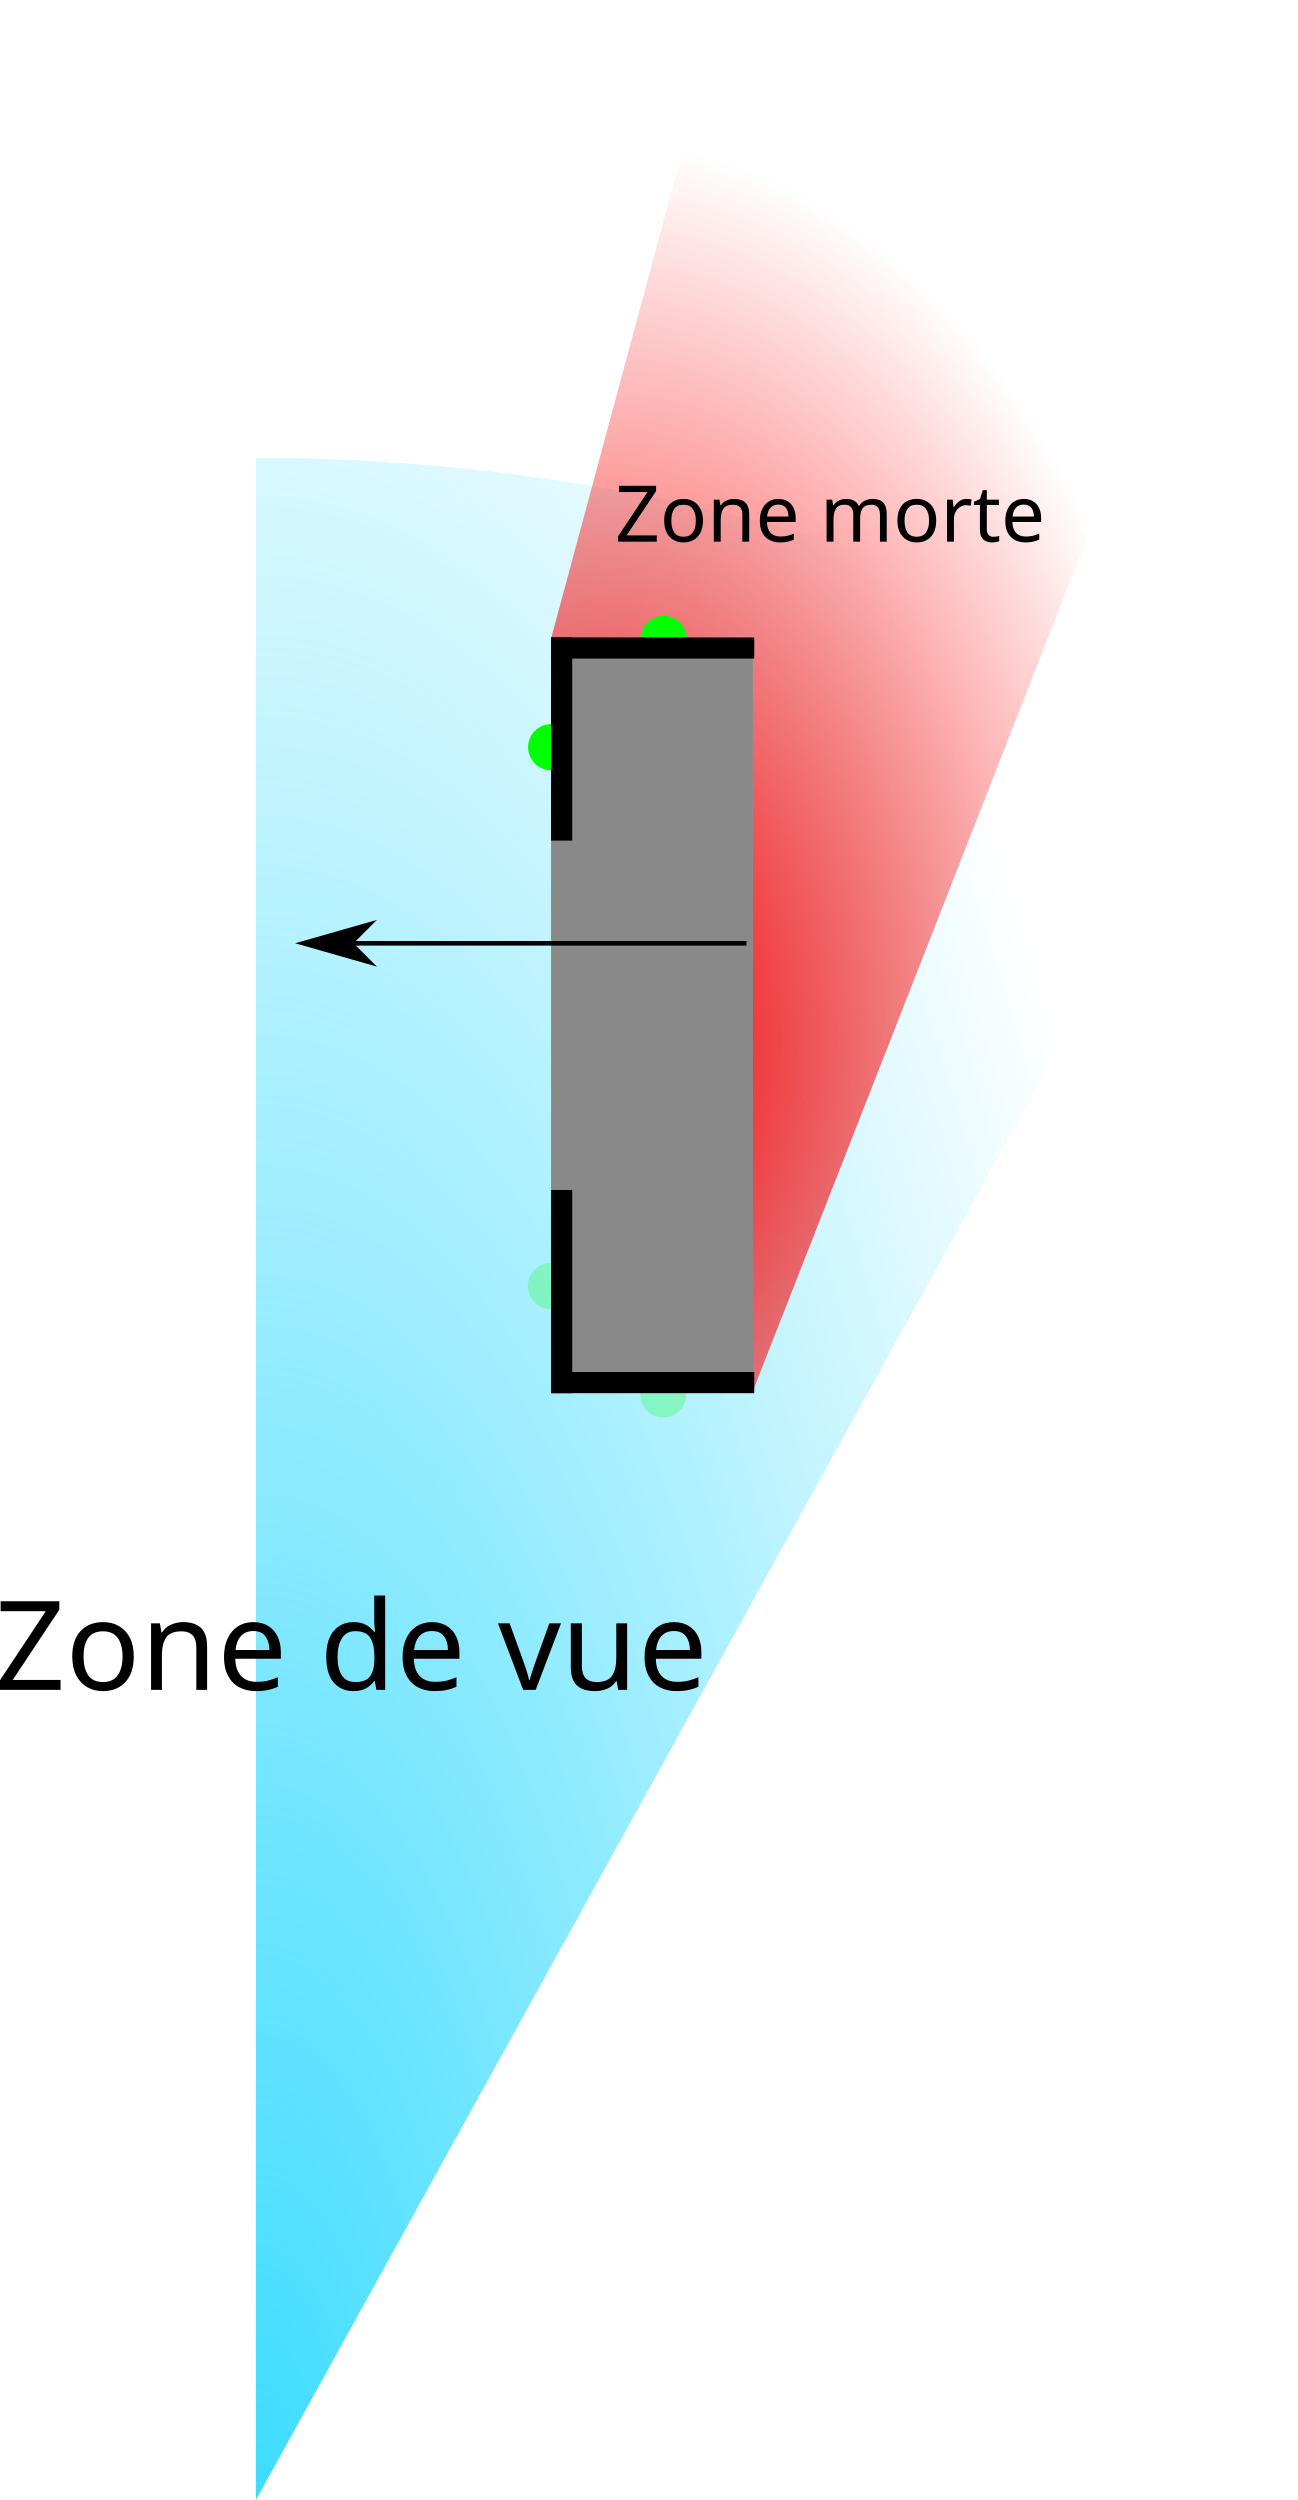
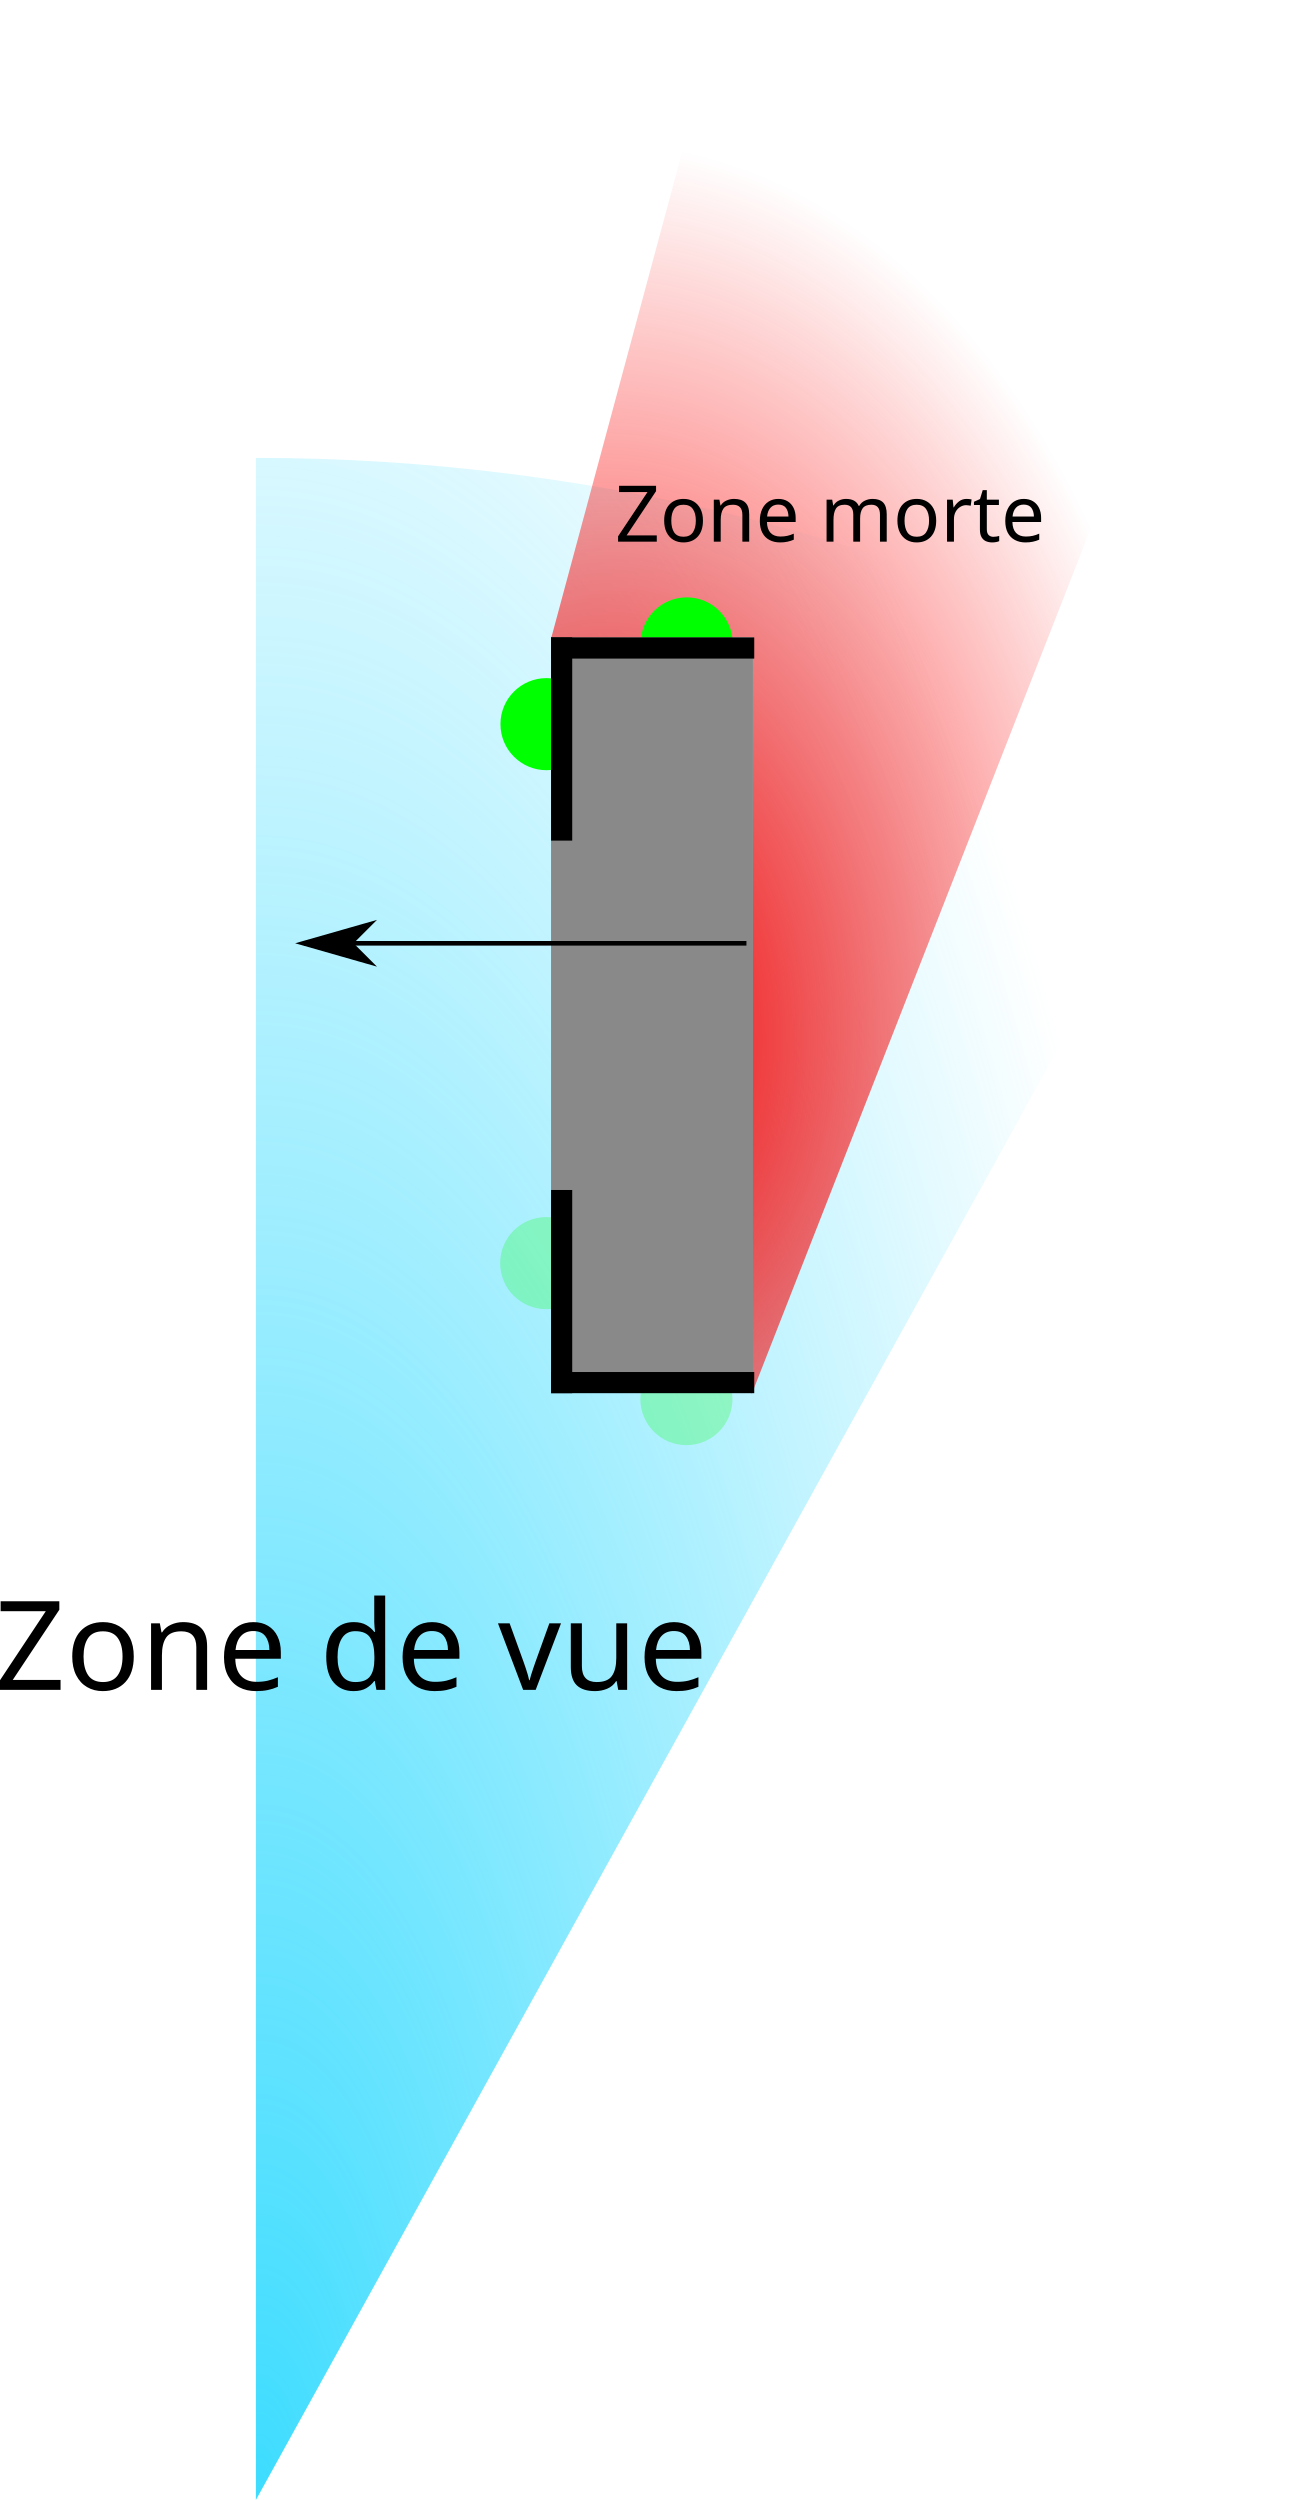
<svg xmlns="http://www.w3.org/2000/svg" xmlns:xlink="http://www.w3.org/1999/xlink" width="79.544mm" height="153.227mm" viewBox="0 0 281.848 542.93" id="svg2" version="1.1">
  <defs id="defs4">
    <linearGradient id="linearGradient5360">
      <stop style="stop-color:#fb0000;stop-opacity:1;" offset="0" id="stop5362" />
      <stop style="stop-color:#fb0000;stop-opacity:0;" offset="1" id="stop5364" />
    </linearGradient>
    <linearGradient id="linearGradient5224">
      <stop style="stop-color:#3ddcff;stop-opacity:1;" offset="0" id="stop5226" />
      <stop style="stop-color:#3ddcff;stop-opacity:0;" offset="1" id="stop5228" />
    </linearGradient>
    <marker orient="auto" refY="0" refX="0" id="Arrow1Lend" style="overflow:visible">
      <path id="path4272" d="M 0,0 5,-5 -12.5,0 5,5 0,0 Z" style="fill:#000000;fill-opacity:1;fill-rule:evenodd;stroke:#000000;stroke-width:1pt;stroke-opacity:1" transform="matrix(-0.8,0,0,-0.8,-10,0)" />
    </marker>
    <marker orient="auto" refY="0" refX="0" id="Arrow1Lstart" style="overflow:visible">
      <path id="path4269" d="M 0,0 5,-5 -12.5,0 5,5 0,0 Z" style="fill:#000000;fill-opacity:1;fill-rule:evenodd;stroke:#000000;stroke-width:1pt;stroke-opacity:1" transform="matrix(0.8,0,0,0.8,10,0)" />
    </marker>
    <marker orient="auto" refY="0" refX="0" id="Arrow1Lend-9" style="overflow:visible">
      <path id="path4272-9" d="M 0,0 5,-5 -12.5,0 5,5 0,0 Z" style="fill:#000000;fill-opacity:1;fill-rule:evenodd;stroke:#000000;stroke-width:1pt;stroke-opacity:1" transform="matrix(-0.8,0,0,-0.8,-10,0)" />
    </marker>
    <radialGradient xlink:href="#linearGradient5224" id="radialGradient5230" cx="379.355" cy="365.248" fx="379.355" fy="365.248" r="107.191" gradientTransform="matrix(1.979589,4.8574708e-4,-0.00126632,5.160602,-371.149,-1405.446)" gradientUnits="userSpaceOnUse" />
    <radialGradient xlink:href="#linearGradient5360" id="radialGradient5366" cx="455.279" cy="127.892" fx="455.279" fy="127.892" r="81.765" gradientTransform="matrix(1.569721,-0.0122446,0.0185583,2.379121,-261.8818,-136.1858)" gradientUnits="userSpaceOnUse" />
  </defs>
  <g id="layer1" transform="translate(-323.0254,62.97328)">
    <g id="g4248">
      <path style="opacity:1;fill:url(#radialGradient5230);fill-opacity:1;stroke:none;stroke-width:9.831;stroke-linecap:square;stroke-miterlimit:4;stroke-dasharray:none;stroke-opacity:1" id="path4706" d="M 378.593,36.466 A 442.196,443.491 0 0 1 592.974,92.071 L 378.593,479.957 Z" />
      <path style="fill:url(#radialGradient5366);fill-opacity:1;fill-rule:evenodd;stroke:none;stroke-width:1px;stroke-linecap:butt;stroke-linejoin:miter;stroke-opacity:1" d="m 442.731,75.598 37.143,-137.857 125,-0.714 -118.612,302.794 0.253,-164.402 z" id="path5344" />
      <text xml:space="preserve" style="font-style:normal;font-weight:normal;font-size:26.948px;line-height:125%;font-family:sans-serif;letter-spacing:0px;word-spacing:0px;fill:#000000;fill-opacity:1;stroke:none;stroke-width:1px;stroke-linecap:butt;stroke-linejoin:miter;stroke-opacity:1" x="321.815" y="304.024" id="text5368">
        <tspan id="tspan5370" x="321.815" y="304.024">Zone de vue</tspan>
      </text>
      <text xml:space="preserve" style="font-style:normal;font-weight:normal;font-size:16.986px;line-height:125%;font-family:sans-serif;letter-spacing:0px;word-spacing:0px;fill:#000000;fill-opacity:1;stroke:none;stroke-width:1px;stroke-linecap:butt;stroke-linejoin:miter;stroke-opacity:1" x="456.613" y="54.657" id="text5372">
        <tspan id="tspan5374" x="456.613" y="54.657">Zone morte</tspan>
      </text>
      <g id="g4597">
        <g transform="translate(271.4286,45.71429)" id="g4577">
-           <circle r="5" cy="194.162" cx="195.666" id="path4204" style="opacity:1;fill:#00ff00;fill-opacity:0.235;stroke:none;stroke-width:0;stroke-linecap:square;stroke-miterlimit:4;stroke-dasharray:none;stroke-opacity:1" />
-           <circle r="5" cy="170.625" cx="171.221" id="path4204-3" style="opacity:1;fill:#00ff00;fill-opacity:0.235;stroke:none;stroke-width:0;stroke-linecap:square;stroke-miterlimit:4;stroke-dasharray:none;stroke-opacity:1" />
-           <circle transform="scale(1,-1)" r="5" cy="-30.042" cx="195.728" id="path4204-8" style="opacity:1;fill:#00ff00;fill-opacity:1;stroke:none;stroke-width:0;stroke-linecap:square;stroke-miterlimit:4;stroke-dasharray:none;stroke-opacity:1" />
-           <circle transform="scale(1,-1)" r="5" cy="-53.579" cx="171.282" id="path4204-3-4" style="opacity:1;fill:#00ff00;fill-opacity:1;stroke:none;stroke-width:0;stroke-linecap:square;stroke-miterlimit:4;stroke-dasharray:none;stroke-opacity:1" />
+           <circle r="10" cy="195.162" cx="200.666" id="path4204" style="opacity:1;fill:#00ff00;fill-opacity:0.235;stroke:none;stroke-width:0;stroke-linecap:square;stroke-miterlimit:4;stroke-dasharray:none;stroke-opacity:1" />
+           <circle r="10" cy="165.625" cx="170.221" id="path4204-3" style="opacity:1;fill:#00ff00;fill-opacity:0.235;stroke:none;stroke-width:0;stroke-linecap:square;stroke-miterlimit:4;stroke-dasharray:none;stroke-opacity:1" />
+           <circle transform="scale(1,-1)" r="10" cy="-31.042" cx="200.728" id="path4204-8" style="opacity:1;fill:#00ff00;fill-opacity:1;stroke:none;stroke-width:0;stroke-linecap:square;stroke-miterlimit:4;stroke-dasharray:none;stroke-opacity:1" />
+           <circle transform="scale(1,-1)" r="10" cy="-48.579" cx="170.282" id="path4204-3-4" style="opacity:1;fill:#00ff00;fill-opacity:1;stroke:none;stroke-width:0;stroke-linecap:square;stroke-miterlimit:4;stroke-dasharray:none;stroke-opacity:1" />
          <g transform="translate(103.0356,-10.10153)" id="g4194">
            <rect style="opacity:1;fill:#898989;fill-opacity:1;stroke:none;stroke-width:0;stroke-linecap:square;stroke-miterlimit:4;stroke-dasharray:none;stroke-opacity:1" id="rect4192" width="43.848" height="163.645" x="68.233" y="39.845" />
            <g id="g4184" style="fill:#000000;fill-opacity:1">
              <g id="g4174" style="fill:#000000;fill-opacity:1">
                <rect style="opacity:1;fill:#000000;fill-opacity:1;stroke:none;stroke-width:0;stroke-linecap:square;stroke-miterlimit:4;stroke-dasharray:none;stroke-opacity:1" id="rect4136" width="4.597" height="44.129" x="68.233" y="159.845" />
                <rect y="-112.361" x="199.377" height="44.129" width="4.597" id="rect4153" style="opacity:1;fill:#000000;fill-opacity:1;stroke:none;stroke-width:0;stroke-linecap:square;stroke-miterlimit:4;stroke-dasharray:none;stroke-opacity:1" transform="matrix(0,1,-1,0,0,0)" />
              </g>
              <g transform="matrix(1,0,0,-1,0,243.8186)" id="g4178" style="fill:#000000;fill-opacity:1">
                <rect y="159.845" x="68.233" height="44.129" width="4.597" id="rect4180" style="opacity:1;fill:#000000;fill-opacity:1;stroke:none;stroke-width:0;stroke-linecap:square;stroke-miterlimit:4;stroke-dasharray:none;stroke-opacity:1" />
                <rect transform="matrix(0,1,-1,0,0,0)" style="opacity:1;fill:#000000;fill-opacity:1;stroke:none;stroke-width:0;stroke-linecap:square;stroke-miterlimit:4;stroke-dasharray:none;stroke-opacity:1" id="rect4182" width="4.597" height="44.129" x="199.377" y="-112.361" />
              </g>
            </g>
          </g>
          <path style="fill:none;fill-rule:evenodd;stroke:#000000;stroke-width:1px;stroke-linecap:butt;stroke-linejoin:miter;stroke-opacity:1;marker-end:url(#Arrow1Lend)" d="m 213.701,96.164 c -96.071,0 -96.071,0 -96.071,0" id="path4263" />
        </g>
        <text id="text4593" y="85.773" x="465.352" style="font-style:normal;font-weight:normal;font-size:24.296px;line-height:90%;font-family:sans-serif;text-align:start;letter-spacing:0px;word-spacing:0px;writing-mode:tb-rl;text-anchor:start;fill:#000000;fill-opacity:1;stroke:none;stroke-width:1px;stroke-linecap:butt;stroke-linejoin:miter;stroke-opacity:1" xml:space="preserve">
          <tspan y="465.352" x="85.773" id="tspan4595">Robot</tspan>
        </text>
      </g>
    </g>
  </g>
</svg>
